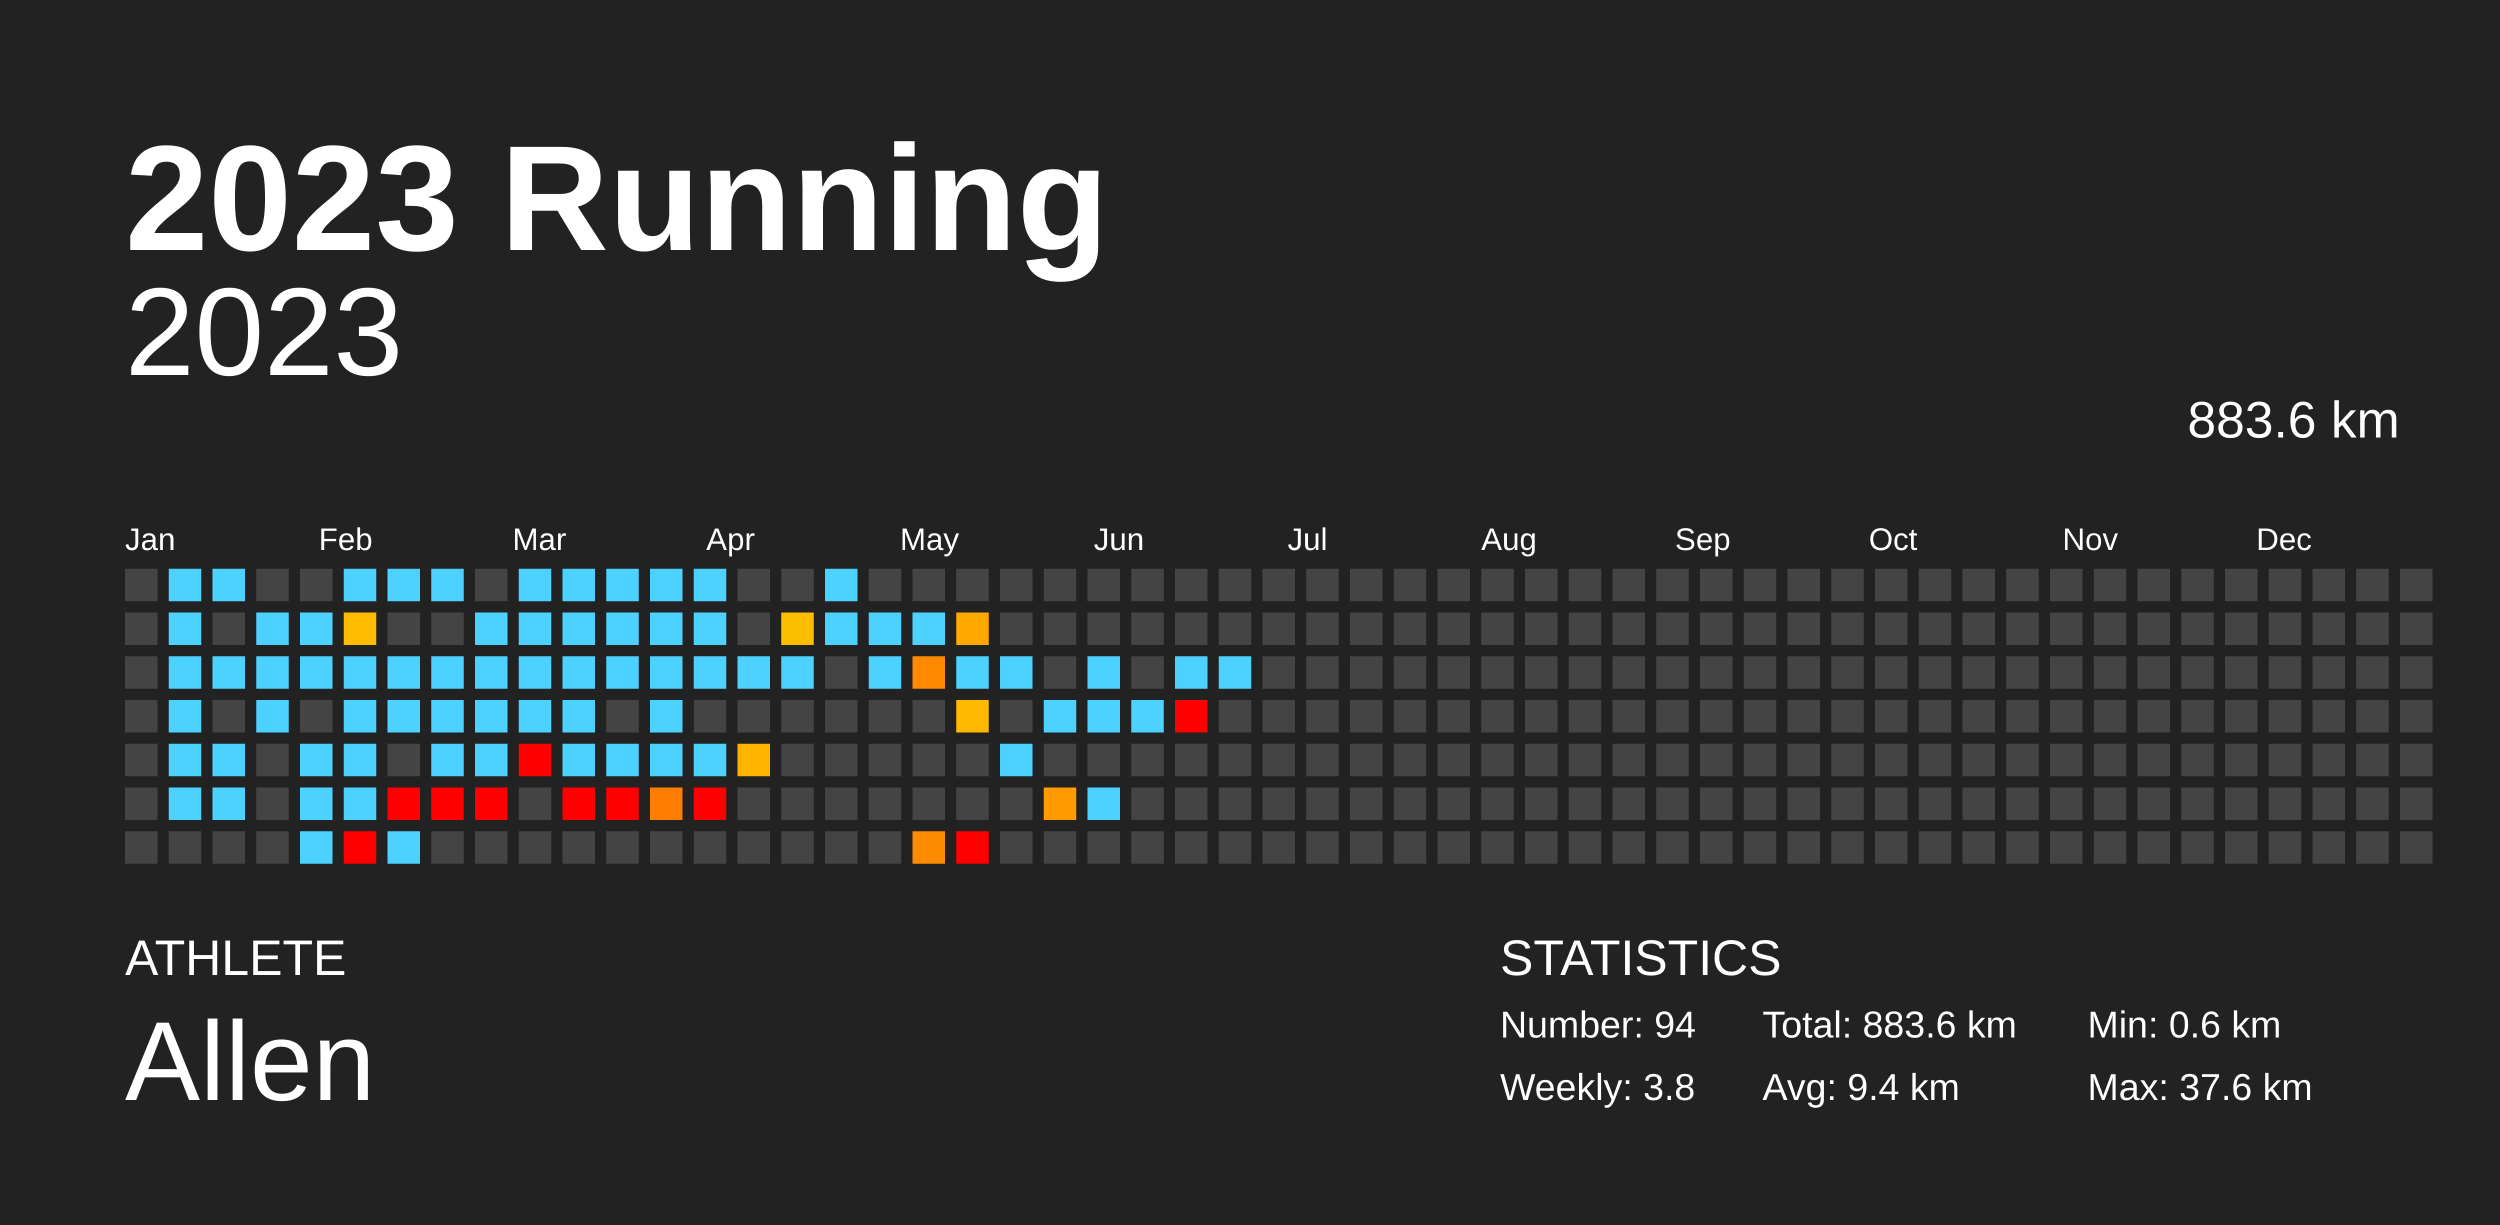
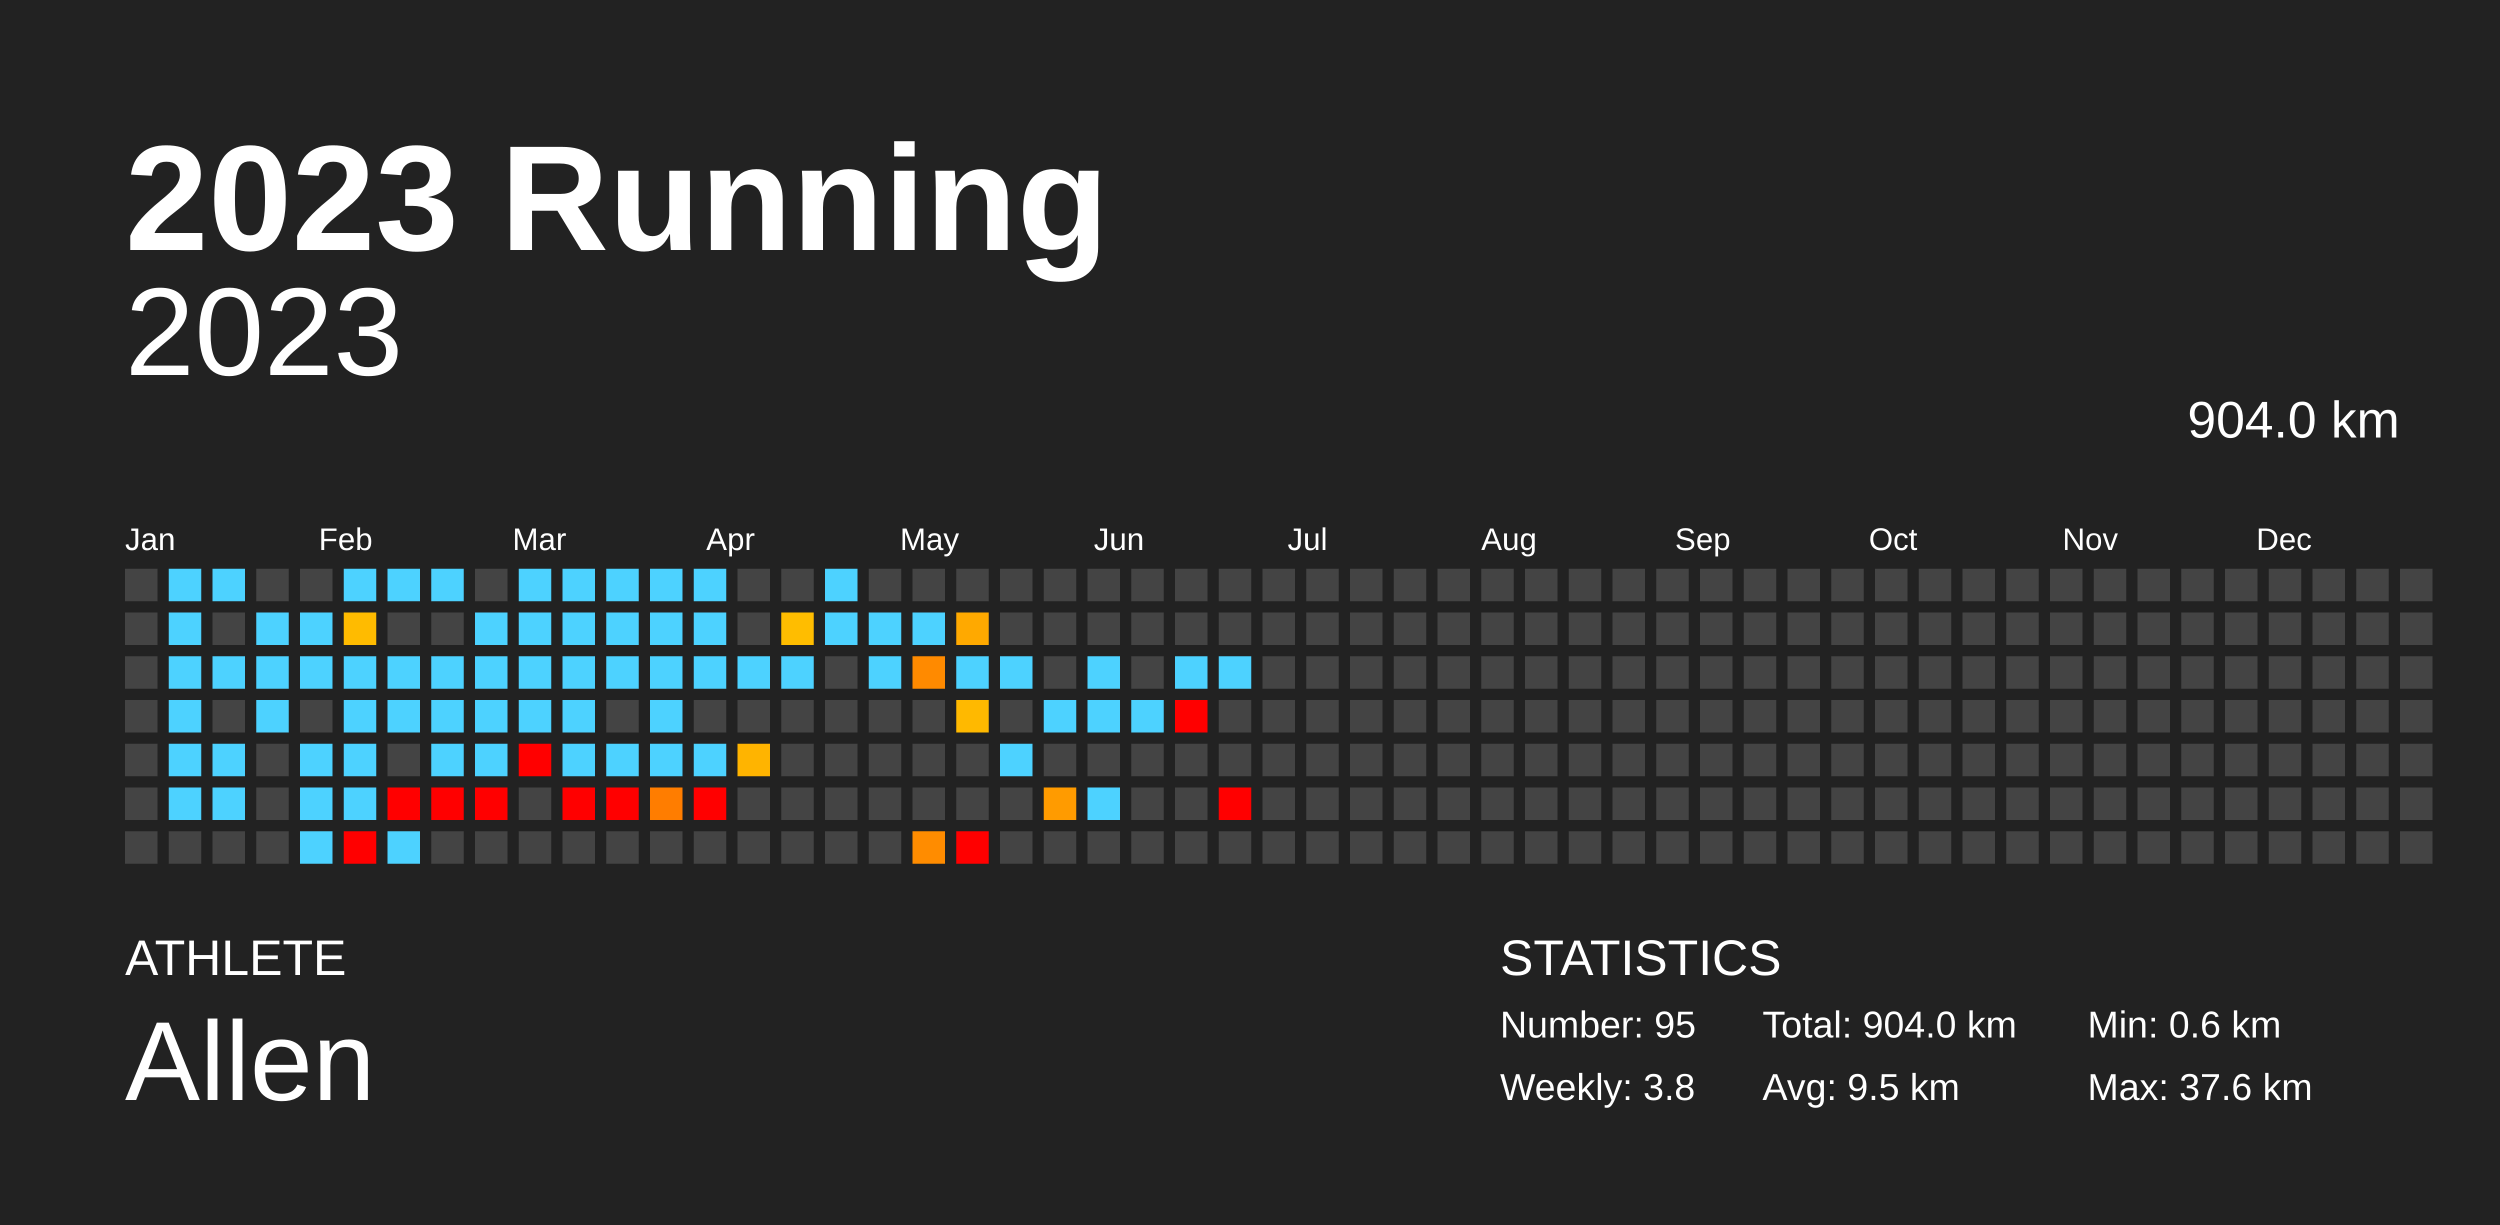
<svg xmlns="http://www.w3.org/2000/svg" baseProfile="full" height="98mm" version="1.1" viewBox="0,0,200,98" width="200mm">
  <defs />
  <rect fill="#222222" height="98" width="200" x="0" y="0" />
  <text fill="#FFFFFF" style="font-size:12px; font-family:Arial; font-weight:bold;" x="10" y="20">2023 Running</text>
  <text fill="#FFFFFF" style="font-size:4px; font-family:Arial" x="10" y="78">ATHLETE</text>
  <text fill="#FFFFFF" style="font-size:9px; font-family:Arial" x="10" y="88">Allen</text>
  <text fill="#FFFFFF" style="font-size:4px; font-family:Arial" x="120" y="78">STATISTICS</text>
-   <text fill="#FFFFFF" style="font-size:3px; font-family:Arial" x="120" y="83">Number: 94</text>
+   <text fill="#FFFFFF" style="font-size:3px; font-family:Arial" x="120" y="83">Number: 95</text>
  <text fill="#FFFFFF" style="font-size:3px; font-family:Arial" x="120" y="88">Weekly: 3.8</text>
-   <text fill="#FFFFFF" style="font-size:3px; font-family:Arial" x="141" y="83">Total: 883.6 km</text>
-   <text fill="#FFFFFF" style="font-size:3px; font-family:Arial" x="141" y="88">Avg: 9.4 km</text>
+   <text fill="#FFFFFF" style="font-size:3px; font-family:Arial" x="141" y="83">Total: 904.0 km</text>
+   <text fill="#FFFFFF" style="font-size:3px; font-family:Arial" x="141" y="88">Avg: 9.5 km</text>
  <text fill="#FFFFFF" style="font-size:3px; font-family:Arial" x="167" y="83">Min: 0.6 km</text>
  <text fill="#FFFFFF" style="font-size:3px; font-family:Arial" x="167" y="88">Max: 37.6 km</text>
  <text alignment-baseline="hanging" fill="#FFFFFF" style="font-size:10.0px; font-family:Arial;" x="10" y="30">2023</text>
-   <text alignment-baseline="hanging" fill="#FFFFFF" style="font-size:4.125px; font-family:Arial;" x="175" y="35">883.6 km</text>
+   <text alignment-baseline="hanging" fill="#FFFFFF" style="font-size:4.125px; font-family:Arial;" x="175" y="35">904.0 km</text>
  <text fill="#FFFFFF" style="font-size:2.5px; font-family:Arial" x="10.0" y="44">Jan</text>
  <text fill="#FFFFFF" style="font-size:2.5px; font-family:Arial" x="25.5" y="44">Feb</text>
  <text fill="#FFFFFF" style="font-size:2.5px; font-family:Arial" x="41.0" y="44">Mar</text>
  <text fill="#FFFFFF" style="font-size:2.5px; font-family:Arial" x="56.5" y="44">Apr</text>
  <text fill="#FFFFFF" style="font-size:2.5px; font-family:Arial" x="72.0" y="44">May</text>
  <text fill="#FFFFFF" style="font-size:2.5px; font-family:Arial" x="87.5" y="44">Jun</text>
  <text fill="#FFFFFF" style="font-size:2.5px; font-family:Arial" x="103.0" y="44">Jul</text>
  <text fill="#FFFFFF" style="font-size:2.5px; font-family:Arial" x="118.5" y="44">Aug</text>
  <text fill="#FFFFFF" style="font-size:2.5px; font-family:Arial" x="134.0" y="44">Sep</text>
  <text fill="#FFFFFF" style="font-size:2.5px; font-family:Arial" x="149.5" y="44">Oct</text>
  <text fill="#FFFFFF" style="font-size:2.5px; font-family:Arial" x="165.0" y="44">Nov</text>
  <text fill="#FFFFFF" style="font-size:2.5px; font-family:Arial" x="180.5" y="44">Dec</text>
  <rect fill="#444444" height="2.6" width="2.6" x="10.0" y="45.5" />
  <rect fill="#444444" height="2.6" width="2.6" x="10.0" y="49.0" />
  <rect fill="#444444" height="2.6" width="2.6" x="10.0" y="52.5" />
  <rect fill="#444444" height="2.6" width="2.6" x="10.0" y="56.0" />
  <rect fill="#444444" height="2.6" width="2.6" x="10.0" y="59.5" />
  <rect fill="#444444" height="2.6" width="2.6" x="10.0" y="63.0" />
  <rect fill="#444444" height="2.6" width="2.6" x="10.0" y="66.5" />
  <rect fill="#4dd2ff" height="2.6" width="2.6" x="13.5" y="45.5" />
  <rect fill="#4dd2ff" height="2.6" width="2.6" x="13.5" y="49.0" />
  <rect fill="#4dd2ff" height="2.6" width="2.6" x="13.5" y="52.5" />
  <rect fill="#4dd2ff" height="2.6" width="2.6" x="13.5" y="56.0" />
  <rect fill="#4dd2ff" height="2.6" width="2.6" x="13.5" y="59.5" />
  <rect fill="#4dd2ff" height="2.6" width="2.6" x="13.5" y="63.0" />
  <rect fill="#444444" height="2.6" width="2.6" x="13.5" y="66.5" />
  <rect fill="#4dd2ff" height="2.6" width="2.6" x="17.0" y="45.5" />
  <rect fill="#444444" height="2.6" width="2.6" x="17.0" y="49.0" />
  <rect fill="#4dd2ff" height="2.6" width="2.6" x="17.0" y="52.5" />
  <rect fill="#444444" height="2.6" width="2.6" x="17.0" y="56.0" />
  <rect fill="#4dd2ff" height="2.6" width="2.6" x="17.0" y="59.5" />
  <rect fill="#4dd2ff" height="2.6" width="2.6" x="17.0" y="63.0" />
  <rect fill="#444444" height="2.6" width="2.6" x="17.0" y="66.5" />
  <rect fill="#444444" height="2.6" width="2.6" x="20.5" y="45.5" />
  <rect fill="#4dd2ff" height="2.6" width="2.6" x="20.5" y="49.0" />
  <rect fill="#4dd2ff" height="2.6" width="2.6" x="20.5" y="52.5" />
  <rect fill="#4dd2ff" height="2.6" width="2.6" x="20.5" y="56.0" />
  <rect fill="#444444" height="2.6" width="2.6" x="20.5" y="59.5" />
  <rect fill="#444444" height="2.6" width="2.6" x="20.5" y="63.0" />
  <rect fill="#444444" height="2.6" width="2.6" x="20.5" y="66.5" />
  <rect fill="#444444" height="2.6" width="2.6" x="24.0" y="45.5" />
  <rect fill="#4dd2ff" height="2.6" width="2.6" x="24.0" y="49.0" />
  <rect fill="#4dd2ff" height="2.6" width="2.6" x="24.0" y="52.5" />
  <rect fill="#444444" height="2.6" width="2.6" x="24.0" y="56.0" />
  <rect fill="#4dd2ff" height="2.6" width="2.6" x="24.0" y="59.5" />
  <rect fill="#4dd2ff" height="2.6" width="2.6" x="24.0" y="63.0" />
  <rect fill="#4dd2ff" height="2.6" width="2.6" x="24.0" y="66.5" />
  <rect fill="#4dd2ff" height="2.6" width="2.6" x="27.5" y="45.5" />
  <rect fill="#ffbb00" height="2.6" width="2.6" x="27.5" y="49.0" />
  <rect fill="#4dd2ff" height="2.6" width="2.6" x="27.5" y="52.5" />
  <rect fill="#4dd2ff" height="2.6" width="2.6" x="27.5" y="56.0" />
  <rect fill="#4dd2ff" height="2.6" width="2.6" x="27.5" y="59.5" />
  <rect fill="#4dd2ff" height="2.6" width="2.6" x="27.5" y="63.0" />
  <rect fill="red" height="2.6" width="2.6" x="27.5" y="66.5" />
  <rect fill="#4dd2ff" height="2.6" width="2.6" x="31.0" y="45.5" />
  <rect fill="#444444" height="2.6" width="2.6" x="31.0" y="49.0" />
  <rect fill="#4dd2ff" height="2.6" width="2.6" x="31.0" y="52.5" />
  <rect fill="#4dd2ff" height="2.6" width="2.6" x="31.0" y="56.0" />
  <rect fill="#444444" height="2.6" width="2.6" x="31.0" y="59.5" />
  <rect fill="red" height="2.6" width="2.6" x="31.0" y="63.0" />
  <rect fill="#4dd2ff" height="2.6" width="2.6" x="31.0" y="66.5" />
  <rect fill="#4dd2ff" height="2.6" width="2.6" x="34.5" y="45.5" />
  <rect fill="#444444" height="2.6" width="2.6" x="34.5" y="49.0" />
  <rect fill="#4dd2ff" height="2.6" width="2.6" x="34.5" y="52.5" />
  <rect fill="#4dd2ff" height="2.6" width="2.6" x="34.5" y="56.0" />
  <rect fill="#4dd2ff" height="2.6" width="2.6" x="34.5" y="59.5" />
  <rect fill="red" height="2.6" width="2.6" x="34.5" y="63.0" />
  <rect fill="#444444" height="2.6" width="2.6" x="34.5" y="66.5" />
  <rect fill="#444444" height="2.6" width="2.6" x="38.0" y="45.5" />
  <rect fill="#4dd2ff" height="2.6" width="2.6" x="38.0" y="49.0" />
  <rect fill="#4dd2ff" height="2.6" width="2.6" x="38.0" y="52.5" />
  <rect fill="#4dd2ff" height="2.6" width="2.6" x="38.0" y="56.0" />
  <rect fill="#4dd2ff" height="2.6" width="2.6" x="38.0" y="59.5" />
  <rect fill="red" height="2.6" width="2.6" x="38.0" y="63.0" />
  <rect fill="#444444" height="2.6" width="2.6" x="38.0" y="66.5" />
  <rect fill="#4dd2ff" height="2.6" width="2.6" x="41.5" y="45.5" />
  <rect fill="#4dd2ff" height="2.6" width="2.6" x="41.5" y="49.0" />
  <rect fill="#4dd2ff" height="2.6" width="2.6" x="41.5" y="52.5" />
  <rect fill="#4dd2ff" height="2.6" width="2.6" x="41.5" y="56.0" />
  <rect fill="red" height="2.6" width="2.6" x="41.5" y="59.5" />
  <rect fill="#444444" height="2.6" width="2.6" x="41.5" y="63.0" />
  <rect fill="#444444" height="2.6" width="2.6" x="41.5" y="66.5" />
  <rect fill="#4dd2ff" height="2.6" width="2.6" x="45.0" y="45.5" />
  <rect fill="#4dd2ff" height="2.6" width="2.6" x="45.0" y="49.0" />
  <rect fill="#4dd2ff" height="2.6" width="2.6" x="45.0" y="52.5" />
  <rect fill="#4dd2ff" height="2.6" width="2.6" x="45.0" y="56.0" />
  <rect fill="#4dd2ff" height="2.6" width="2.6" x="45.0" y="59.5" />
  <rect fill="red" height="2.6" width="2.6" x="45.0" y="63.0" />
  <rect fill="#444444" height="2.6" width="2.6" x="45.0" y="66.5" />
  <rect fill="#4dd2ff" height="2.6" width="2.6" x="48.5" y="45.5" />
  <rect fill="#4dd2ff" height="2.6" width="2.6" x="48.5" y="49.0" />
  <rect fill="#4dd2ff" height="2.6" width="2.6" x="48.5" y="52.5" />
  <rect fill="#444444" height="2.6" width="2.6" x="48.5" y="56.0" />
  <rect fill="#4dd2ff" height="2.6" width="2.6" x="48.5" y="59.5" />
  <rect fill="red" height="2.6" width="2.6" x="48.5" y="63.0" />
  <rect fill="#444444" height="2.6" width="2.6" x="48.5" y="66.5" />
  <rect fill="#4dd2ff" height="2.6" width="2.6" x="52.0" y="45.5" />
  <rect fill="#4dd2ff" height="2.6" width="2.6" x="52.0" y="49.0" />
  <rect fill="#4dd2ff" height="2.6" width="2.6" x="52.0" y="52.5" />
  <rect fill="#4dd2ff" height="2.6" width="2.6" x="52.0" y="56.0" />
  <rect fill="#4dd2ff" height="2.6" width="2.6" x="52.0" y="59.5" />
  <rect fill="#ff7d00" height="2.6" width="2.6" x="52.0" y="63.0" />
  <rect fill="#444444" height="2.6" width="2.6" x="52.0" y="66.5" />
  <rect fill="#4dd2ff" height="2.6" width="2.6" x="55.5" y="45.5" />
  <rect fill="#4dd2ff" height="2.6" width="2.6" x="55.5" y="49.0" />
  <rect fill="#4dd2ff" height="2.6" width="2.6" x="55.5" y="52.5" />
  <rect fill="#444444" height="2.6" width="2.6" x="55.5" y="56.0" />
  <rect fill="#4dd2ff" height="2.6" width="2.6" x="55.5" y="59.5" />
  <rect fill="red" height="2.6" width="2.6" x="55.5" y="63.0" />
  <rect fill="#444444" height="2.6" width="2.6" x="55.5" y="66.5" />
  <rect fill="#444444" height="2.6" width="2.6" x="59.0" y="45.5" />
  <rect fill="#444444" height="2.6" width="2.6" x="59.0" y="49.0" />
  <rect fill="#4dd2ff" height="2.6" width="2.6" x="59.0" y="52.5" />
  <rect fill="#444444" height="2.6" width="2.6" x="59.0" y="56.0" />
  <rect fill="#ffb400" height="2.6" width="2.6" x="59.0" y="59.5" />
  <rect fill="#444444" height="2.6" width="2.6" x="59.0" y="63.0" />
  <rect fill="#444444" height="2.6" width="2.6" x="59.0" y="66.5" />
  <rect fill="#444444" height="2.6" width="2.6" x="62.5" y="45.5" />
  <rect fill="#ffbd00" height="2.6" width="2.6" x="62.5" y="49.0" />
  <rect fill="#4dd2ff" height="2.6" width="2.6" x="62.5" y="52.5" />
  <rect fill="#444444" height="2.6" width="2.6" x="62.5" y="56.0" />
  <rect fill="#444444" height="2.6" width="2.6" x="62.5" y="59.5" />
  <rect fill="#444444" height="2.6" width="2.6" x="62.5" y="63.0" />
  <rect fill="#444444" height="2.6" width="2.6" x="62.5" y="66.5" />
  <rect fill="#4dd2ff" height="2.6" width="2.6" x="66.0" y="45.5" />
  <rect fill="#4dd2ff" height="2.6" width="2.6" x="66.0" y="49.0" />
  <rect fill="#444444" height="2.6" width="2.6" x="66.0" y="52.5" />
  <rect fill="#444444" height="2.6" width="2.6" x="66.0" y="56.0" />
  <rect fill="#444444" height="2.6" width="2.6" x="66.0" y="59.5" />
  <rect fill="#444444" height="2.6" width="2.6" x="66.0" y="63.0" />
  <rect fill="#444444" height="2.6" width="2.6" x="66.0" y="66.5" />
  <rect fill="#444444" height="2.6" width="2.6" x="69.5" y="45.5" />
  <rect fill="#4dd2ff" height="2.6" width="2.6" x="69.5" y="49.0" />
  <rect fill="#4dd2ff" height="2.6" width="2.6" x="69.5" y="52.5" />
  <rect fill="#444444" height="2.6" width="2.6" x="69.5" y="56.0" />
  <rect fill="#444444" height="2.6" width="2.6" x="69.5" y="59.5" />
  <rect fill="#444444" height="2.6" width="2.6" x="69.5" y="63.0" />
  <rect fill="#444444" height="2.6" width="2.6" x="69.5" y="66.5" />
  <rect fill="#444444" height="2.6" width="2.6" x="73.0" y="45.5" />
  <rect fill="#4dd2ff" height="2.6" width="2.6" x="73.0" y="49.0" />
  <rect fill="#ff8a00" height="2.6" width="2.6" x="73.0" y="52.5" />
  <rect fill="#444444" height="2.6" width="2.6" x="73.0" y="56.0" />
  <rect fill="#444444" height="2.6" width="2.6" x="73.0" y="59.5" />
  <rect fill="#444444" height="2.6" width="2.6" x="73.0" y="63.0" />
  <rect fill="#ff8c00" height="2.6" width="2.6" x="73.0" y="66.5" />
  <rect fill="#444444" height="2.6" width="2.6" x="76.5" y="45.5" />
  <rect fill="#ffa900" height="2.6" width="2.6" x="76.5" y="49.0" />
  <rect fill="#4dd2ff" height="2.6" width="2.6" x="76.5" y="52.5" />
  <rect fill="#ffb900" height="2.6" width="2.6" x="76.5" y="56.0" />
  <rect fill="#444444" height="2.6" width="2.6" x="76.5" y="59.5" />
  <rect fill="#444444" height="2.6" width="2.6" x="76.5" y="63.0" />
  <rect fill="red" height="2.6" width="2.6" x="76.5" y="66.5" />
  <rect fill="#444444" height="2.6" width="2.6" x="80.0" y="45.5" />
  <rect fill="#444444" height="2.6" width="2.6" x="80.0" y="49.0" />
  <rect fill="#4dd2ff" height="2.6" width="2.6" x="80.0" y="52.5" />
  <rect fill="#444444" height="2.6" width="2.6" x="80.0" y="56.0" />
  <rect fill="#4dd2ff" height="2.6" width="2.6" x="80.0" y="59.5" />
  <rect fill="#444444" height="2.6" width="2.6" x="80.0" y="63.0" />
  <rect fill="#444444" height="2.6" width="2.6" x="80.0" y="66.5" />
  <rect fill="#444444" height="2.6" width="2.6" x="83.5" y="45.5" />
  <rect fill="#444444" height="2.6" width="2.6" x="83.5" y="49.0" />
  <rect fill="#444444" height="2.6" width="2.6" x="83.5" y="52.5" />
  <rect fill="#4dd2ff" height="2.6" width="2.6" x="83.5" y="56.0" />
  <rect fill="#444444" height="2.6" width="2.6" x="83.5" y="59.5" />
  <rect fill="#ff9b00" height="2.6" width="2.6" x="83.5" y="63.0" />
  <rect fill="#444444" height="2.6" width="2.6" x="83.5" y="66.5" />
  <rect fill="#444444" height="2.6" width="2.6" x="87.0" y="45.5" />
  <rect fill="#444444" height="2.6" width="2.6" x="87.0" y="49.0" />
  <rect fill="#4dd2ff" height="2.6" width="2.6" x="87.0" y="52.5" />
  <rect fill="#4dd2ff" height="2.6" width="2.6" x="87.0" y="56.0" />
  <rect fill="#444444" height="2.6" width="2.6" x="87.0" y="59.5" />
  <rect fill="#4dd2ff" height="2.6" width="2.6" x="87.0" y="63.0" />
  <rect fill="#444444" height="2.6" width="2.6" x="87.0" y="66.5" />
  <rect fill="#444444" height="2.6" width="2.6" x="90.5" y="45.5" />
  <rect fill="#444444" height="2.6" width="2.6" x="90.5" y="49.0" />
  <rect fill="#444444" height="2.6" width="2.6" x="90.5" y="52.5" />
  <rect fill="#4dd2ff" height="2.6" width="2.6" x="90.5" y="56.0" />
  <rect fill="#444444" height="2.6" width="2.6" x="90.5" y="59.5" />
  <rect fill="#444444" height="2.6" width="2.6" x="90.5" y="63.0" />
  <rect fill="#444444" height="2.6" width="2.6" x="90.5" y="66.5" />
  <rect fill="#444444" height="2.6" width="2.6" x="94.0" y="45.5" />
  <rect fill="#444444" height="2.6" width="2.6" x="94.0" y="49.0" />
  <rect fill="#4dd2ff" height="2.6" width="2.6" x="94.0" y="52.5" />
  <rect fill="red" height="2.6" width="2.6" x="94.0" y="56.0" />
  <rect fill="#444444" height="2.6" width="2.6" x="94.0" y="59.5" />
  <rect fill="#444444" height="2.6" width="2.6" x="94.0" y="63.0" />
  <rect fill="#444444" height="2.6" width="2.6" x="94.0" y="66.5" />
  <rect fill="#444444" height="2.6" width="2.6" x="97.5" y="45.5" />
  <rect fill="#444444" height="2.6" width="2.6" x="97.5" y="49.0" />
  <rect fill="#4dd2ff" height="2.6" width="2.6" x="97.5" y="52.5" />
  <rect fill="#444444" height="2.6" width="2.6" x="97.5" y="56.0" />
  <rect fill="#444444" height="2.6" width="2.6" x="97.5" y="59.5" />
-   <rect fill="#444444" height="2.6" width="2.6" x="97.5" y="63.0" />
+   <rect fill="red" height="2.6" width="2.6" x="97.5" y="63.0" />
  <rect fill="#444444" height="2.6" width="2.6" x="97.5" y="66.5" />
  <rect fill="#444444" height="2.6" width="2.6" x="101.0" y="45.5" />
  <rect fill="#444444" height="2.6" width="2.6" x="101.0" y="49.0" />
  <rect fill="#444444" height="2.6" width="2.6" x="101.0" y="52.5" />
  <rect fill="#444444" height="2.6" width="2.6" x="101.0" y="56.0" />
  <rect fill="#444444" height="2.6" width="2.6" x="101.0" y="59.5" />
  <rect fill="#444444" height="2.6" width="2.6" x="101.0" y="63.0" />
  <rect fill="#444444" height="2.6" width="2.6" x="101.0" y="66.5" />
  <rect fill="#444444" height="2.6" width="2.6" x="104.5" y="45.5" />
  <rect fill="#444444" height="2.6" width="2.6" x="104.5" y="49.0" />
  <rect fill="#444444" height="2.6" width="2.6" x="104.5" y="52.5" />
  <rect fill="#444444" height="2.6" width="2.6" x="104.5" y="56.0" />
  <rect fill="#444444" height="2.6" width="2.6" x="104.5" y="59.5" />
  <rect fill="#444444" height="2.6" width="2.6" x="104.5" y="63.0" />
  <rect fill="#444444" height="2.6" width="2.6" x="104.5" y="66.5" />
  <rect fill="#444444" height="2.6" width="2.6" x="108.0" y="45.5" />
  <rect fill="#444444" height="2.6" width="2.6" x="108.0" y="49.0" />
  <rect fill="#444444" height="2.6" width="2.6" x="108.0" y="52.5" />
  <rect fill="#444444" height="2.6" width="2.6" x="108.0" y="56.0" />
  <rect fill="#444444" height="2.6" width="2.6" x="108.0" y="59.5" />
  <rect fill="#444444" height="2.6" width="2.6" x="108.0" y="63.0" />
  <rect fill="#444444" height="2.6" width="2.6" x="108.0" y="66.5" />
  <rect fill="#444444" height="2.6" width="2.6" x="111.5" y="45.5" />
  <rect fill="#444444" height="2.6" width="2.6" x="111.5" y="49.0" />
  <rect fill="#444444" height="2.6" width="2.6" x="111.5" y="52.5" />
  <rect fill="#444444" height="2.6" width="2.6" x="111.5" y="56.0" />
  <rect fill="#444444" height="2.6" width="2.6" x="111.5" y="59.5" />
  <rect fill="#444444" height="2.6" width="2.6" x="111.5" y="63.0" />
  <rect fill="#444444" height="2.6" width="2.6" x="111.5" y="66.5" />
  <rect fill="#444444" height="2.6" width="2.6" x="115.0" y="45.5" />
  <rect fill="#444444" height="2.6" width="2.6" x="115.0" y="49.0" />
  <rect fill="#444444" height="2.6" width="2.6" x="115.0" y="52.5" />
  <rect fill="#444444" height="2.6" width="2.6" x="115.0" y="56.0" />
  <rect fill="#444444" height="2.6" width="2.6" x="115.0" y="59.5" />
  <rect fill="#444444" height="2.6" width="2.6" x="115.0" y="63.0" />
  <rect fill="#444444" height="2.6" width="2.6" x="115.0" y="66.5" />
  <rect fill="#444444" height="2.6" width="2.6" x="118.5" y="45.5" />
  <rect fill="#444444" height="2.6" width="2.6" x="118.5" y="49.0" />
  <rect fill="#444444" height="2.6" width="2.6" x="118.5" y="52.5" />
  <rect fill="#444444" height="2.6" width="2.6" x="118.5" y="56.0" />
  <rect fill="#444444" height="2.6" width="2.6" x="118.5" y="59.5" />
  <rect fill="#444444" height="2.6" width="2.6" x="118.5" y="63.0" />
  <rect fill="#444444" height="2.6" width="2.6" x="118.5" y="66.5" />
  <rect fill="#444444" height="2.6" width="2.6" x="122.0" y="45.5" />
  <rect fill="#444444" height="2.6" width="2.6" x="122.0" y="49.0" />
  <rect fill="#444444" height="2.6" width="2.6" x="122.0" y="52.5" />
  <rect fill="#444444" height="2.6" width="2.6" x="122.0" y="56.0" />
  <rect fill="#444444" height="2.6" width="2.6" x="122.0" y="59.5" />
  <rect fill="#444444" height="2.6" width="2.6" x="122.0" y="63.0" />
  <rect fill="#444444" height="2.6" width="2.6" x="122.0" y="66.5" />
  <rect fill="#444444" height="2.6" width="2.6" x="125.5" y="45.5" />
  <rect fill="#444444" height="2.6" width="2.6" x="125.5" y="49.0" />
  <rect fill="#444444" height="2.6" width="2.6" x="125.5" y="52.5" />
  <rect fill="#444444" height="2.6" width="2.6" x="125.5" y="56.0" />
  <rect fill="#444444" height="2.6" width="2.6" x="125.5" y="59.5" />
  <rect fill="#444444" height="2.6" width="2.6" x="125.5" y="63.0" />
  <rect fill="#444444" height="2.6" width="2.6" x="125.5" y="66.5" />
  <rect fill="#444444" height="2.6" width="2.6" x="129.0" y="45.5" />
  <rect fill="#444444" height="2.6" width="2.6" x="129.0" y="49.0" />
  <rect fill="#444444" height="2.6" width="2.6" x="129.0" y="52.5" />
  <rect fill="#444444" height="2.6" width="2.6" x="129.0" y="56.0" />
  <rect fill="#444444" height="2.6" width="2.6" x="129.0" y="59.5" />
  <rect fill="#444444" height="2.6" width="2.6" x="129.0" y="63.0" />
  <rect fill="#444444" height="2.6" width="2.6" x="129.0" y="66.5" />
  <rect fill="#444444" height="2.6" width="2.6" x="132.5" y="45.5" />
  <rect fill="#444444" height="2.6" width="2.6" x="132.5" y="49.0" />
  <rect fill="#444444" height="2.6" width="2.6" x="132.5" y="52.5" />
  <rect fill="#444444" height="2.6" width="2.6" x="132.5" y="56.0" />
  <rect fill="#444444" height="2.6" width="2.6" x="132.5" y="59.5" />
  <rect fill="#444444" height="2.6" width="2.6" x="132.5" y="63.0" />
  <rect fill="#444444" height="2.6" width="2.6" x="132.5" y="66.5" />
  <rect fill="#444444" height="2.6" width="2.6" x="136.0" y="45.5" />
  <rect fill="#444444" height="2.6" width="2.6" x="136.0" y="49.0" />
  <rect fill="#444444" height="2.6" width="2.6" x="136.0" y="52.5" />
  <rect fill="#444444" height="2.6" width="2.6" x="136.0" y="56.0" />
  <rect fill="#444444" height="2.6" width="2.6" x="136.0" y="59.5" />
  <rect fill="#444444" height="2.6" width="2.6" x="136.0" y="63.0" />
  <rect fill="#444444" height="2.6" width="2.6" x="136.0" y="66.5" />
  <rect fill="#444444" height="2.6" width="2.6" x="139.5" y="45.5" />
  <rect fill="#444444" height="2.6" width="2.6" x="139.5" y="49.0" />
  <rect fill="#444444" height="2.6" width="2.6" x="139.5" y="52.5" />
  <rect fill="#444444" height="2.6" width="2.6" x="139.5" y="56.0" />
  <rect fill="#444444" height="2.6" width="2.6" x="139.5" y="59.5" />
  <rect fill="#444444" height="2.6" width="2.6" x="139.5" y="63.0" />
  <rect fill="#444444" height="2.6" width="2.6" x="139.5" y="66.5" />
  <rect fill="#444444" height="2.6" width="2.6" x="143.0" y="45.5" />
  <rect fill="#444444" height="2.6" width="2.6" x="143.0" y="49.0" />
  <rect fill="#444444" height="2.6" width="2.6" x="143.0" y="52.5" />
  <rect fill="#444444" height="2.6" width="2.6" x="143.0" y="56.0" />
  <rect fill="#444444" height="2.6" width="2.6" x="143.0" y="59.5" />
  <rect fill="#444444" height="2.6" width="2.6" x="143.0" y="63.0" />
  <rect fill="#444444" height="2.6" width="2.6" x="143.0" y="66.5" />
  <rect fill="#444444" height="2.6" width="2.6" x="146.5" y="45.5" />
  <rect fill="#444444" height="2.6" width="2.6" x="146.5" y="49.0" />
  <rect fill="#444444" height="2.6" width="2.6" x="146.5" y="52.5" />
  <rect fill="#444444" height="2.6" width="2.6" x="146.5" y="56.0" />
  <rect fill="#444444" height="2.6" width="2.6" x="146.5" y="59.5" />
  <rect fill="#444444" height="2.6" width="2.6" x="146.5" y="63.0" />
  <rect fill="#444444" height="2.6" width="2.6" x="146.5" y="66.5" />
  <rect fill="#444444" height="2.6" width="2.6" x="150.0" y="45.5" />
  <rect fill="#444444" height="2.6" width="2.6" x="150.0" y="49.0" />
  <rect fill="#444444" height="2.6" width="2.6" x="150.0" y="52.5" />
  <rect fill="#444444" height="2.6" width="2.6" x="150.0" y="56.0" />
  <rect fill="#444444" height="2.6" width="2.6" x="150.0" y="59.5" />
  <rect fill="#444444" height="2.6" width="2.6" x="150.0" y="63.0" />
  <rect fill="#444444" height="2.6" width="2.6" x="150.0" y="66.5" />
  <rect fill="#444444" height="2.6" width="2.6" x="153.5" y="45.5" />
  <rect fill="#444444" height="2.6" width="2.6" x="153.5" y="49.0" />
  <rect fill="#444444" height="2.6" width="2.6" x="153.5" y="52.5" />
  <rect fill="#444444" height="2.6" width="2.6" x="153.5" y="56.0" />
  <rect fill="#444444" height="2.6" width="2.6" x="153.5" y="59.5" />
  <rect fill="#444444" height="2.6" width="2.6" x="153.5" y="63.0" />
  <rect fill="#444444" height="2.6" width="2.6" x="153.5" y="66.5" />
  <rect fill="#444444" height="2.6" width="2.6" x="157.0" y="45.5" />
  <rect fill="#444444" height="2.6" width="2.6" x="157.0" y="49.0" />
  <rect fill="#444444" height="2.6" width="2.6" x="157.0" y="52.5" />
  <rect fill="#444444" height="2.6" width="2.6" x="157.0" y="56.0" />
  <rect fill="#444444" height="2.6" width="2.6" x="157.0" y="59.5" />
  <rect fill="#444444" height="2.6" width="2.6" x="157.0" y="63.0" />
  <rect fill="#444444" height="2.6" width="2.6" x="157.0" y="66.5" />
  <rect fill="#444444" height="2.6" width="2.6" x="160.5" y="45.5" />
  <rect fill="#444444" height="2.6" width="2.6" x="160.5" y="49.0" />
  <rect fill="#444444" height="2.6" width="2.6" x="160.5" y="52.5" />
  <rect fill="#444444" height="2.6" width="2.6" x="160.5" y="56.0" />
  <rect fill="#444444" height="2.6" width="2.6" x="160.5" y="59.5" />
  <rect fill="#444444" height="2.6" width="2.6" x="160.5" y="63.0" />
  <rect fill="#444444" height="2.6" width="2.6" x="160.5" y="66.5" />
  <rect fill="#444444" height="2.6" width="2.6" x="164.0" y="45.5" />
  <rect fill="#444444" height="2.6" width="2.6" x="164.0" y="49.0" />
  <rect fill="#444444" height="2.6" width="2.6" x="164.0" y="52.5" />
  <rect fill="#444444" height="2.6" width="2.6" x="164.0" y="56.0" />
  <rect fill="#444444" height="2.6" width="2.6" x="164.0" y="59.5" />
  <rect fill="#444444" height="2.6" width="2.6" x="164.0" y="63.0" />
  <rect fill="#444444" height="2.6" width="2.6" x="164.0" y="66.5" />
  <rect fill="#444444" height="2.6" width="2.6" x="167.5" y="45.5" />
  <rect fill="#444444" height="2.6" width="2.6" x="167.5" y="49.0" />
  <rect fill="#444444" height="2.6" width="2.6" x="167.5" y="52.5" />
  <rect fill="#444444" height="2.6" width="2.6" x="167.5" y="56.0" />
  <rect fill="#444444" height="2.6" width="2.6" x="167.5" y="59.5" />
  <rect fill="#444444" height="2.6" width="2.6" x="167.5" y="63.0" />
  <rect fill="#444444" height="2.6" width="2.6" x="167.5" y="66.5" />
  <rect fill="#444444" height="2.6" width="2.6" x="171.0" y="45.5" />
  <rect fill="#444444" height="2.6" width="2.6" x="171.0" y="49.0" />
  <rect fill="#444444" height="2.6" width="2.6" x="171.0" y="52.5" />
  <rect fill="#444444" height="2.6" width="2.6" x="171.0" y="56.0" />
  <rect fill="#444444" height="2.6" width="2.6" x="171.0" y="59.5" />
  <rect fill="#444444" height="2.6" width="2.6" x="171.0" y="63.0" />
  <rect fill="#444444" height="2.6" width="2.6" x="171.0" y="66.5" />
  <rect fill="#444444" height="2.6" width="2.6" x="174.5" y="45.5" />
  <rect fill="#444444" height="2.6" width="2.6" x="174.5" y="49.0" />
  <rect fill="#444444" height="2.6" width="2.6" x="174.5" y="52.5" />
  <rect fill="#444444" height="2.6" width="2.6" x="174.5" y="56.0" />
  <rect fill="#444444" height="2.6" width="2.6" x="174.5" y="59.5" />
  <rect fill="#444444" height="2.6" width="2.6" x="174.5" y="63.0" />
  <rect fill="#444444" height="2.6" width="2.6" x="174.5" y="66.5" />
  <rect fill="#444444" height="2.6" width="2.6" x="178.0" y="45.5" />
  <rect fill="#444444" height="2.6" width="2.6" x="178.0" y="49.0" />
  <rect fill="#444444" height="2.6" width="2.6" x="178.0" y="52.5" />
  <rect fill="#444444" height="2.6" width="2.6" x="178.0" y="56.0" />
  <rect fill="#444444" height="2.6" width="2.6" x="178.0" y="59.5" />
  <rect fill="#444444" height="2.6" width="2.6" x="178.0" y="63.0" />
  <rect fill="#444444" height="2.6" width="2.6" x="178.0" y="66.5" />
  <rect fill="#444444" height="2.6" width="2.6" x="181.5" y="45.5" />
  <rect fill="#444444" height="2.6" width="2.6" x="181.5" y="49.0" />
  <rect fill="#444444" height="2.6" width="2.6" x="181.5" y="52.5" />
  <rect fill="#444444" height="2.6" width="2.6" x="181.5" y="56.0" />
  <rect fill="#444444" height="2.6" width="2.6" x="181.5" y="59.5" />
  <rect fill="#444444" height="2.6" width="2.6" x="181.5" y="63.0" />
  <rect fill="#444444" height="2.6" width="2.6" x="181.5" y="66.5" />
  <rect fill="#444444" height="2.6" width="2.6" x="185.0" y="45.5" />
  <rect fill="#444444" height="2.6" width="2.6" x="185.0" y="49.0" />
  <rect fill="#444444" height="2.6" width="2.6" x="185.0" y="52.5" />
  <rect fill="#444444" height="2.6" width="2.6" x="185.0" y="56.0" />
  <rect fill="#444444" height="2.6" width="2.6" x="185.0" y="59.5" />
  <rect fill="#444444" height="2.6" width="2.6" x="185.0" y="63.0" />
  <rect fill="#444444" height="2.6" width="2.6" x="185.0" y="66.5" />
  <rect fill="#444444" height="2.6" width="2.6" x="188.5" y="45.5" />
  <rect fill="#444444" height="2.6" width="2.6" x="188.5" y="49.0" />
  <rect fill="#444444" height="2.6" width="2.6" x="188.5" y="52.5" />
  <rect fill="#444444" height="2.6" width="2.6" x="188.5" y="56.0" />
  <rect fill="#444444" height="2.6" width="2.6" x="188.5" y="59.5" />
  <rect fill="#444444" height="2.6" width="2.6" x="188.5" y="63.0" />
  <rect fill="#444444" height="2.6" width="2.6" x="188.5" y="66.5" />
  <rect fill="#444444" height="2.6" width="2.6" x="192.0" y="45.5" />
  <rect fill="#444444" height="2.6" width="2.6" x="192.0" y="49.0" />
  <rect fill="#444444" height="2.6" width="2.6" x="192.0" y="52.5" />
  <rect fill="#444444" height="2.6" width="2.6" x="192.0" y="56.0" />
  <rect fill="#444444" height="2.6" width="2.6" x="192.0" y="59.5" />
  <rect fill="#444444" height="2.6" width="2.6" x="192.0" y="63.0" />
  <rect fill="#444444" height="2.6" width="2.6" x="192.0" y="66.5" />
</svg>
